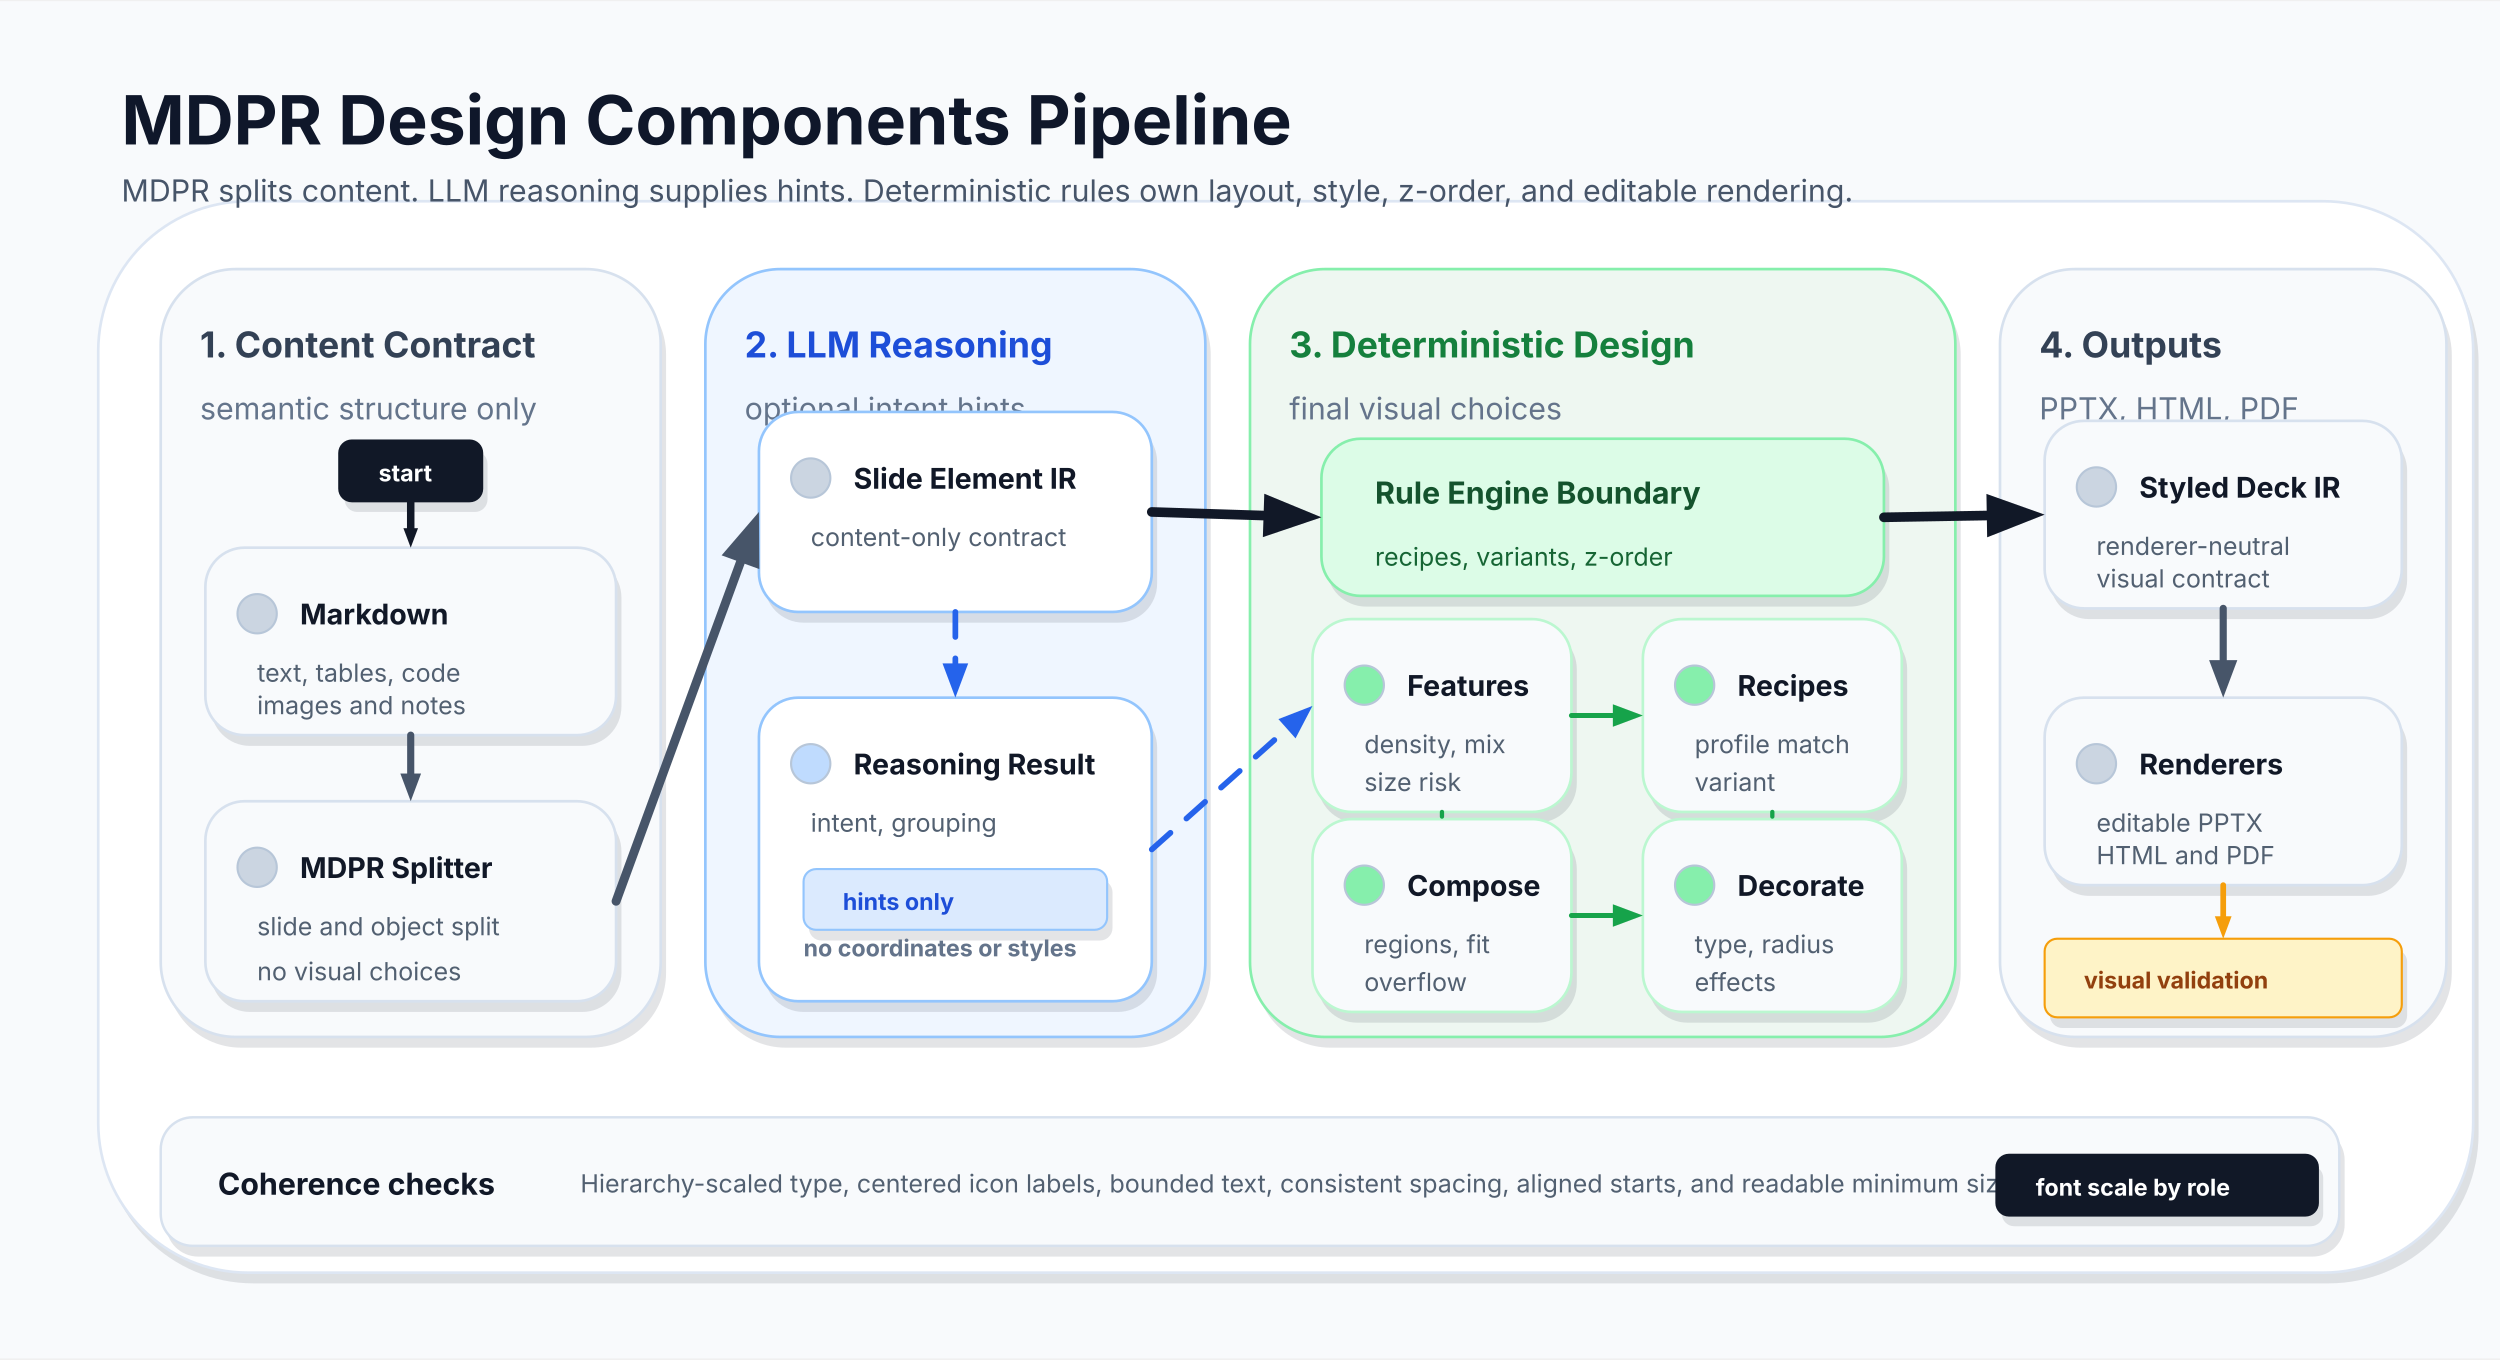
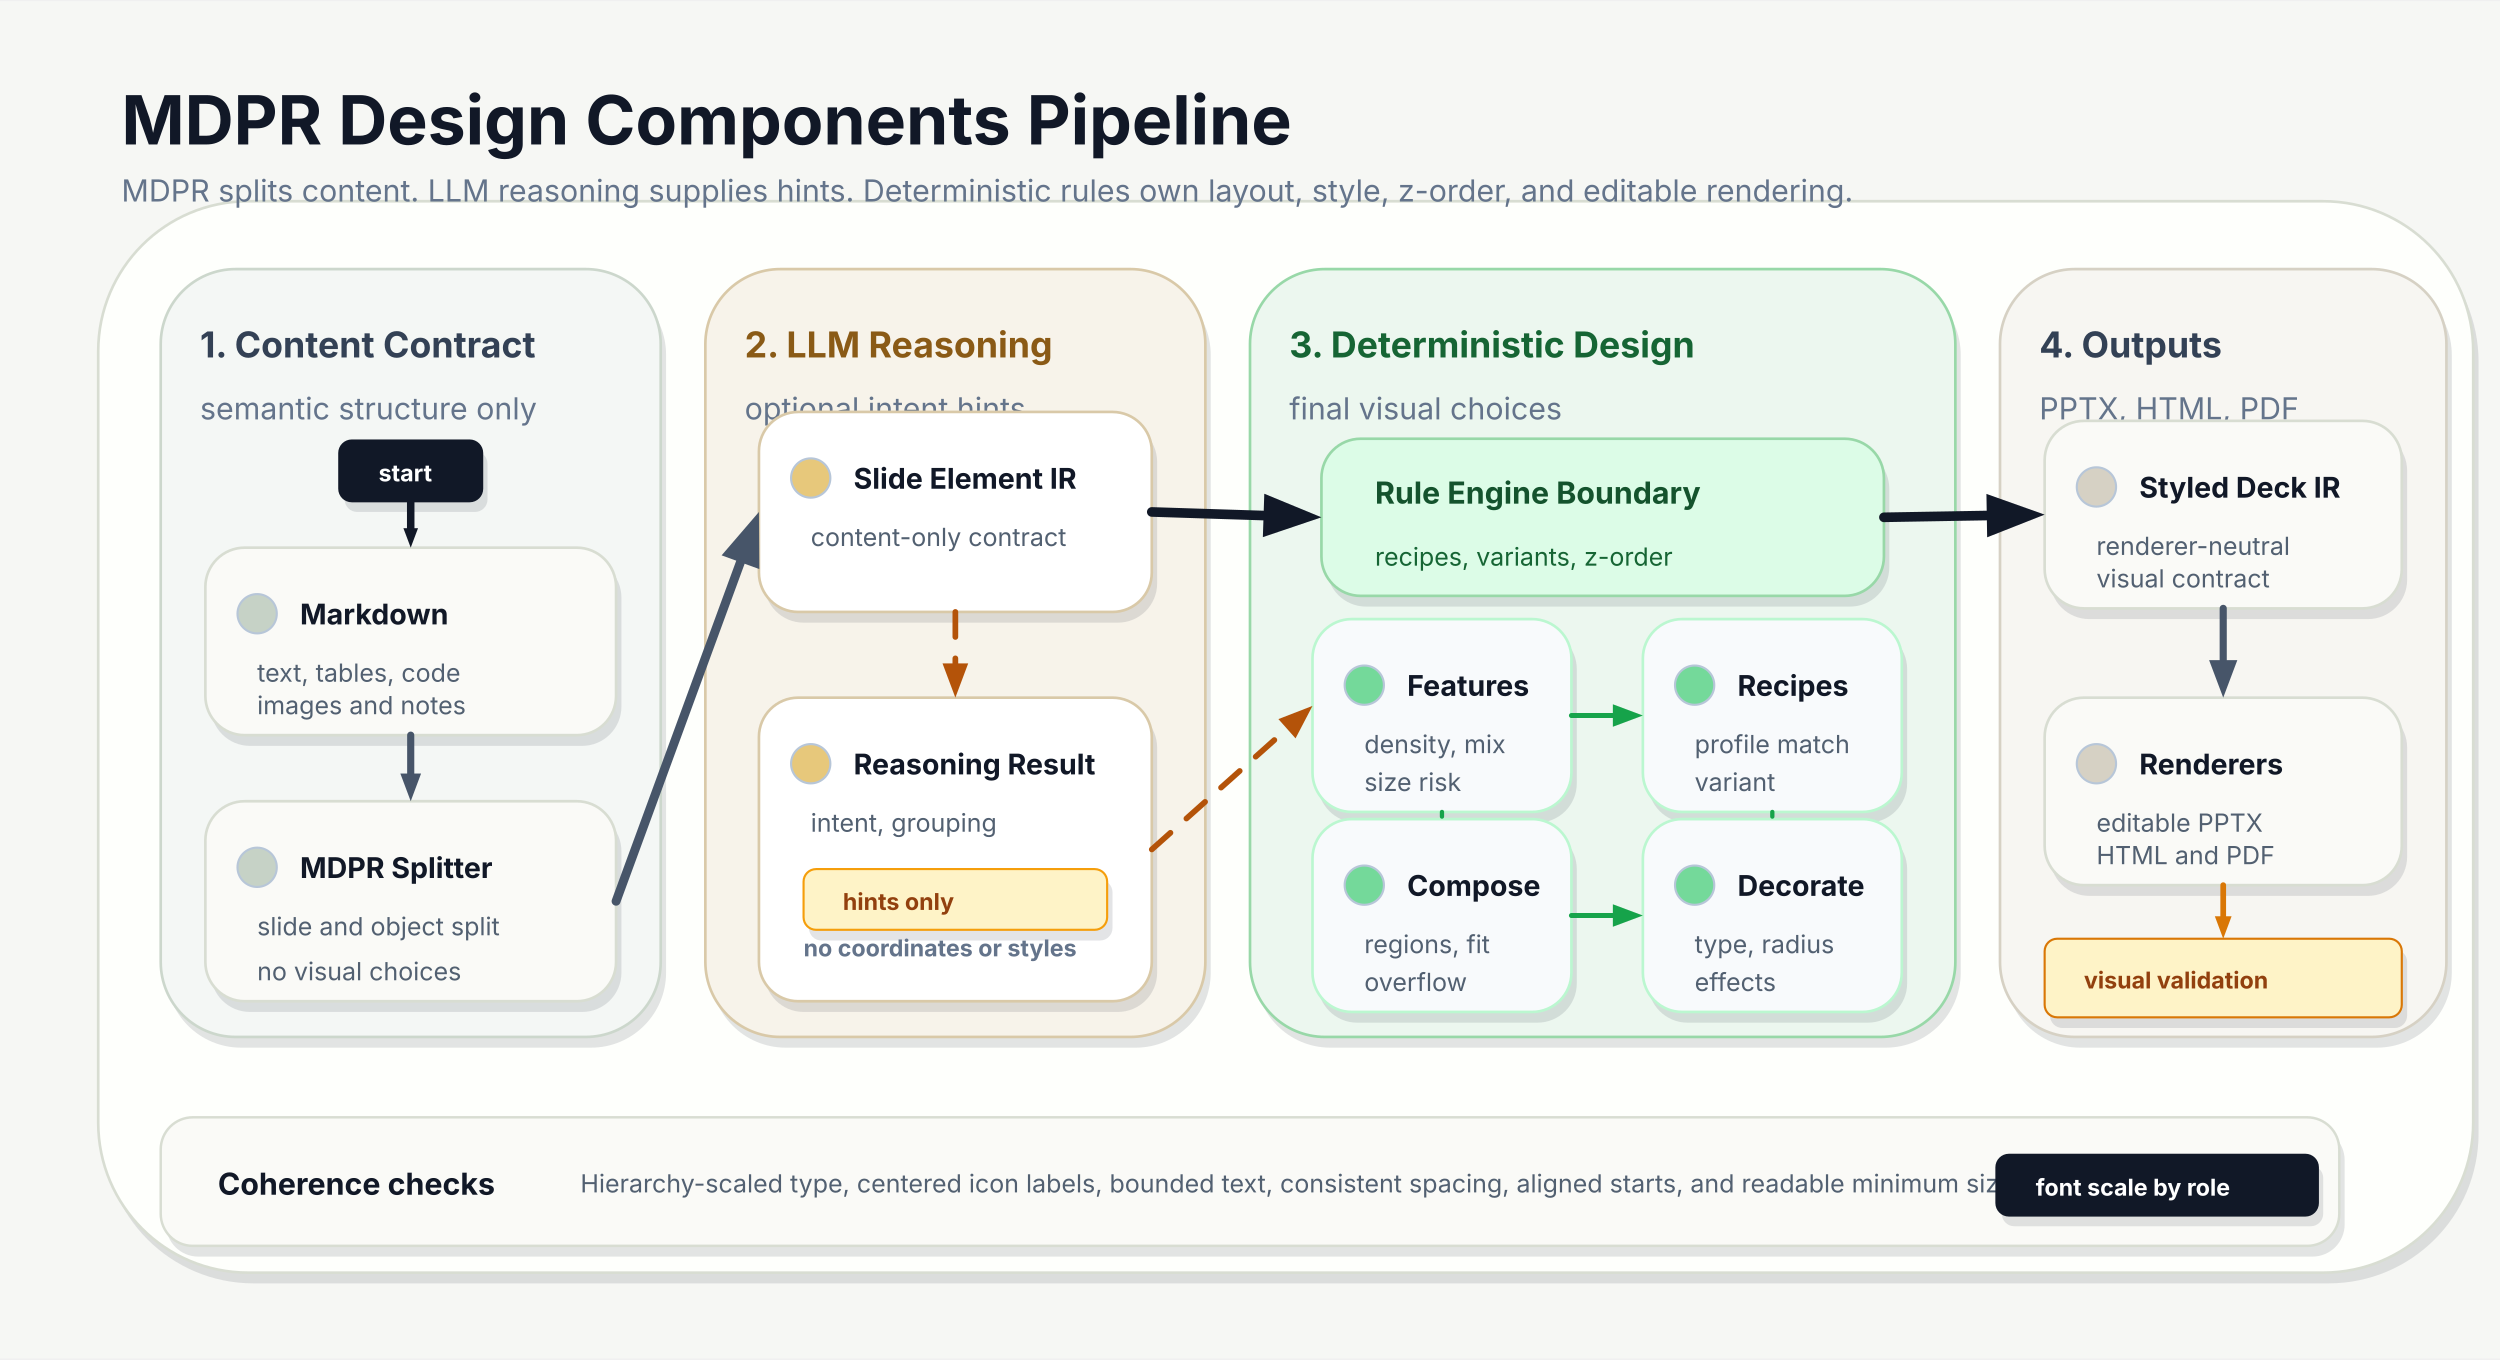
<svg xmlns="http://www.w3.org/2000/svg" width="2600" height="1414" viewBox="0 0 1400 760" role="img" aria-labelledby="title desc">
-   <rect id="z00_background" width="1400" height="760" fill="#F8FAFC" />
+   <rect id="z00_background" width="1400" height="760" fill="#F6F7F4" />
  <rect id="z01_canvas_shadow" x="58.0" y="118.0" width="1330.0" height="600.0" rx="84.0" fill="#0F172A" opacity="0.12" />
-   <rect id="z01_canvas" x="55.0" y="112.0" width="1330.0" height="600.0" rx="84.0" fill="#FFFFFF" stroke="#DDE6F3" stroke-width="1.5" />
-   <text id="header_title" x="68.0" y="66.0" fill="#0F172A" font-family="Inter, Segoe UI, Arial, sans-serif" font-size="38" font-weight="700" dominant-baseline="middle">MDPR Design Components Pipeline</text>
-   <text id="header_subtitle" x="68.0" y="106.0" fill="#475569" font-family="Inter, Segoe UI, Arial, sans-serif" font-size="17" font-weight="400" dominant-baseline="middle">MDPR splits content. LLM reasoning supplies hints. Deterministic rules own layout, style, z-order, and editable rendering.</text>
+   <rect id="z01_canvas" x="55.0" y="112.0" width="1330.0" height="600.0" rx="84.0" fill="#FEFFFC" stroke="#D8DDD2" stroke-width="1.5" />
+   <text id="header_title" x="68.0" y="66.0" fill="#111827" font-family="Inter, Segoe UI, Arial, sans-serif" font-size="38" font-weight="700" dominant-baseline="middle">MDPR Design Components Pipeline</text>
+   <text id="header_subtitle" x="68.0" y="106.0" fill="#64748B" font-family="Inter, Segoe UI, Arial, sans-serif" font-size="17" font-weight="400" dominant-baseline="middle">MDPR splits content. LLM reasoning supplies hints. Deterministic rules own layout, style, z-order, and editable rendering.</text>
  <rect id="zone_content_panel_shadow" x="93.0" y="156.0" width="280.0" height="430.0" rx="42.0" fill="#0F172A" opacity="0.12" />
-   <rect id="zone_content_panel" x="90.0" y="150.0" width="280.0" height="430.0" rx="42.0" fill="#F8FAFC" stroke="#D7E1EE" stroke-width="1.5" />
+   <rect id="zone_content_panel" x="90.0" y="150.0" width="280.0" height="430.0" rx="42.0" fill="#F4F7F5" stroke="#CCD7CC" stroke-width="1.5" />
  <text id="zone_content_title" x="112.0" y="192.0" fill="#334155" font-family="Inter, Segoe UI, Arial, sans-serif" font-size="20" font-weight="700" dominant-baseline="middle">1. Content Contract</text>
  <text id="zone_content_subtitle" x="112.0" y="228.0" fill="#64748B" font-family="Inter, Segoe UI, Arial, sans-serif" font-size="17" font-weight="400" dominant-baseline="middle">semantic structure only</text>
  <rect id="zone_reasoning_panel_shadow" x="398.0" y="156.0" width="280.0" height="430.0" rx="42.0" fill="#0F172A" opacity="0.12" />
-   <rect id="zone_reasoning_panel" x="395.0" y="150.0" width="280.0" height="430.0" rx="42.0" fill="#EFF6FF" stroke="#93C5FD" stroke-width="1.5" />
-   <text id="zone_reasoning_title" x="417.0" y="192.0" fill="#1D4ED8" font-family="Inter, Segoe UI, Arial, sans-serif" font-size="20" font-weight="700" dominant-baseline="middle">2. LLM Reasoning</text>
+   <rect id="zone_reasoning_panel" x="395.0" y="150.0" width="280.0" height="430.0" rx="42.0" fill="#F7F3EA" stroke="#D9C9A8" stroke-width="1.5" />
+   <text id="zone_reasoning_title" x="417.0" y="192.0" fill="#8A5A16" font-family="Inter, Segoe UI, Arial, sans-serif" font-size="20" font-weight="700" dominant-baseline="middle">2. LLM Reasoning</text>
  <text id="zone_reasoning_subtitle" x="417.0" y="228.0" fill="#64748B" font-family="Inter, Segoe UI, Arial, sans-serif" font-size="17" font-weight="400" dominant-baseline="middle">optional intent hints</text>
  <rect id="zone_rules_panel_shadow" x="703.0" y="156.0" width="395.0" height="430.0" rx="42.0" fill="#0F172A" opacity="0.12" />
-   <rect id="zone_rules_panel" x="700.0" y="150.0" width="395.0" height="430.0" rx="42.0" fill="#EEF7F1" stroke="#86EFAC" stroke-width="1.5" />
-   <text id="zone_rules_title" x="722.0" y="192.0" fill="#15803D" font-family="Inter, Segoe UI, Arial, sans-serif" font-size="20" font-weight="700" dominant-baseline="middle">3. Deterministic Design</text>
+   <rect id="zone_rules_panel" x="700.0" y="150.0" width="395.0" height="430.0" rx="42.0" fill="#ECF7EF" stroke="#98D8A8" stroke-width="1.5" />
+   <text id="zone_rules_title" x="722.0" y="192.0" fill="#166534" font-family="Inter, Segoe UI, Arial, sans-serif" font-size="20" font-weight="700" dominant-baseline="middle">3. Deterministic Design</text>
  <text id="zone_rules_subtitle" x="722.0" y="228.0" fill="#64748B" font-family="Inter, Segoe UI, Arial, sans-serif" font-size="17" font-weight="400" dominant-baseline="middle">final visual choices</text>
  <rect id="zone_outputs_panel_shadow" x="1123.0" y="156.0" width="250.0" height="430.0" rx="42.0" fill="#0F172A" opacity="0.12" />
-   <rect id="zone_outputs_panel" x="1120.0" y="150.0" width="250.0" height="430.0" rx="42.0" fill="#F8FAFC" stroke="#D7E1EE" stroke-width="1.5" />
+   <rect id="zone_outputs_panel" x="1120.0" y="150.0" width="250.0" height="430.0" rx="42.0" fill="#F7F6F2" stroke="#D6D1C4" stroke-width="1.5" />
  <text id="zone_outputs_title" x="1142.0" y="192.0" fill="#334155" font-family="Inter, Segoe UI, Arial, sans-serif" font-size="20" font-weight="700" dominant-baseline="middle">4. Outputs</text>
  <text id="zone_outputs_subtitle" x="1142.0" y="228.0" fill="#64748B" font-family="Inter, Segoe UI, Arial, sans-serif" font-size="17" font-weight="400" dominant-baseline="middle">PPTX, HTML, PDF</text>
  <rect id="start_flag_shadow" x="193.0" y="252.0" width="80.0" height="34.0" rx="7.0" fill="#0F172A" opacity="0.12" />
  <rect id="start_flag" x="190.0" y="246.0" width="80.0" height="34.0" rx="7.0" fill="#111827" stroke="#111827" stroke-width="1.2" />
  <text id="start_flag_text" x="212.0" y="264.0" fill="#FFFFFF" font-family="Inter, Segoe UI, Arial, sans-serif" font-size="13" font-weight="700" dominant-baseline="middle">start</text>
  <rect id="markdown_card_shadow" x="118.0" y="312.0" width="230.0" height="105.0" rx="22.0" fill="#0F172A" opacity="0.12" />
-   <rect id="markdown_card" x="115.0" y="306.0" width="230.0" height="105.0" rx="22.0" fill="#F8FAFC" stroke="#D7E1EE" stroke-width="1.5" />
-   <circle id="markdown_dot" cx="144.0" cy="343.0" r="11" fill="#CBD5E1" stroke="#B7C6D8" stroke-width="1.2" />
+   <rect id="markdown_card" x="115.0" y="306.0" width="230.0" height="105.0" rx="22.0" fill="#FAFAF7" stroke="#D8DDD2" stroke-width="1.5" />
+   <circle id="markdown_dot" cx="144.0" cy="343.0" r="11" fill="#C6D2C6" stroke="#B7C6D8" stroke-width="1.2" />
  <text id="markdown_title" x="168.0" y="343.0" fill="#111827" font-family="Inter, Segoe UI, Arial, sans-serif" font-size="16" font-weight="700" dominant-baseline="middle">Markdown</text>
  <text id="markdown_line_0" x="144.0" y="376.0" fill="#526071" font-family="Inter, Segoe UI, Arial, sans-serif" font-size="14" font-weight="400" dominant-baseline="middle">text, tables, code</text>
  <text id="markdown_line_1" x="144.0" y="394.2" fill="#526071" font-family="Inter, Segoe UI, Arial, sans-serif" font-size="14" font-weight="400" dominant-baseline="middle">images and notes</text>
  <rect id="splitter_card_shadow" x="118.0" y="454.0" width="230.0" height="112.0" rx="22.0" fill="#0F172A" opacity="0.12" />
-   <rect id="splitter_card" x="115.0" y="448.0" width="230.0" height="112.0" rx="22.0" fill="#F8FAFC" stroke="#D7E1EE" stroke-width="1.5" />
-   <circle id="splitter_dot" cx="144.0" cy="485.0" r="11" fill="#CBD5E1" stroke="#B7C6D8" stroke-width="1.2" />
+   <rect id="splitter_card" x="115.0" y="448.0" width="230.0" height="112.0" rx="22.0" fill="#FAFAF7" stroke="#D8DDD2" stroke-width="1.5" />
+   <circle id="splitter_dot" cx="144.0" cy="485.0" r="11" fill="#C6D2C6" stroke="#B7C6D8" stroke-width="1.2" />
  <text id="splitter_title" x="168.0" y="485.0" fill="#111827" font-family="Inter, Segoe UI, Arial, sans-serif" font-size="16" font-weight="700" dominant-baseline="middle">MDPR Splitter</text>
  <text id="splitter_line_0" x="144.0" y="518.0" fill="#526071" font-family="Inter, Segoe UI, Arial, sans-serif" font-size="14" font-weight="400" dominant-baseline="middle">slide and object split</text>
  <text id="splitter_line_1" x="144.0" y="543.2" fill="#526071" font-family="Inter, Segoe UI, Arial, sans-serif" font-size="14" font-weight="400" dominant-baseline="middle">no visual choices</text>
  <path id="main_start_markdown" d="M230.0,280.0 L230.0,297.0" fill="none" stroke="#111827" stroke-width="4.2" stroke-linecap="round" stroke-linejoin="round" />
  <polygon id="main_start_markdown_head" points="230.0,306.0 225.9,295.1 234.1,295.1" fill="#111827" />
  <path id="main_markdown_splitter" d="M230.0,411.0 L230.0,435.3" fill="none" stroke="#475569" stroke-width="4.0" stroke-linecap="round" stroke-linejoin="round" />
  <polygon id="main_markdown_splitter_head" points="230.0,448.0 224.2,432.5 235.8,432.5" fill="#475569" />
  <rect id="ir_core_card_shadow" x="428.0" y="236.0" width="220.0" height="112.0" rx="22.0" fill="#0F172A" opacity="0.12" />
-   <rect id="ir_core_card" x="425.0" y="230.0" width="220.0" height="112.0" rx="22.0" fill="#FFFFFF" stroke="#93C5FD" stroke-width="1.5" />
-   <circle id="ir_core_dot" cx="454.0" cy="267.0" r="11" fill="#CBD5E1" stroke="#B7C6D8" stroke-width="1.2" />
+   <rect id="ir_core_card" x="425.0" y="230.0" width="220.0" height="112.0" rx="22.0" fill="#FFFFFF" stroke="#D9C9A8" stroke-width="1.5" />
+   <circle id="ir_core_dot" cx="454.0" cy="267.0" r="11" fill="#E7C87B" stroke="#B7C6D8" stroke-width="1.2" />
  <text id="ir_core_title" x="478.0" y="267.0" fill="#111827" font-family="Inter, Segoe UI, Arial, sans-serif" font-size="16" font-weight="700" dominant-baseline="middle">Slide Element IR</text>
  <text id="ir_core_line_0" x="454.0" y="300.0" fill="#526071" font-family="Inter, Segoe UI, Arial, sans-serif" font-size="14" font-weight="400" dominant-baseline="middle">content-only contract</text>
  <rect id="reasoning_card_shadow" x="428.0" y="396.0" width="220.0" height="170.0" rx="22.0" fill="#0F172A" opacity="0.12" />
-   <rect id="reasoning_card" x="425.0" y="390.0" width="220.0" height="170.0" rx="22.0" fill="#FFFFFF" stroke="#93C5FD" stroke-width="1.5" />
-   <circle id="reasoning_dot" cx="454.0" cy="427.0" r="11" fill="#BFDBFE" stroke="#B7C6D8" stroke-width="1.2" />
+   <rect id="reasoning_card" x="425.0" y="390.0" width="220.0" height="170.0" rx="22.0" fill="#FFFFFF" stroke="#D9C9A8" stroke-width="1.5" />
+   <circle id="reasoning_dot" cx="454.0" cy="427.0" r="11" fill="#E7C87B" stroke="#B7C6D8" stroke-width="1.2" />
  <text id="reasoning_title" x="478.0" y="427.0" fill="#111827" font-family="Inter, Segoe UI, Arial, sans-serif" font-size="16" font-weight="700" dominant-baseline="middle">Reasoning Result</text>
  <text id="reasoning_line_0" x="454.0" y="460.0" fill="#526071" font-family="Inter, Segoe UI, Arial, sans-serif" font-size="14" font-weight="400" dominant-baseline="middle">intent, grouping</text>
  <rect id="reasoning_guard_shadow" x="453.0" y="492.0" width="170.0" height="34.0" rx="7.0" fill="#0F172A" opacity="0.12" />
-   <rect id="reasoning_guard" x="450.0" y="486.0" width="170.0" height="34.0" rx="7.0" fill="#DBEAFE" stroke="#93C5FD" stroke-width="1.2" />
-   <text id="reasoning_guard_text" x="472.0" y="504.0" fill="#1D4ED8" font-family="Inter, Segoe UI, Arial, sans-serif" font-size="13" font-weight="700" dominant-baseline="middle">hints only</text>
+   <rect id="reasoning_guard" x="450.0" y="486.0" width="170.0" height="34.0" rx="7.0" fill="#FEF3C7" stroke="#F59E0B" stroke-width="1.2" />
+   <text id="reasoning_guard_text" x="472.0" y="504.0" fill="#92400E" font-family="Inter, Segoe UI, Arial, sans-serif" font-size="13" font-weight="700" dominant-baseline="middle">hints only</text>
  <text id="reasoning_limit" x="450.0" y="530.0" fill="#64748B" font-family="Inter, Segoe UI, Arial, sans-serif" font-size="13" font-weight="700" dominant-baseline="middle">no coordinates or styles</text>
  <path id="main_splitter_ir" d="M345.0,504.0 L416.5,309.1" fill="none" stroke="#475569" stroke-width="5.0" stroke-linecap="round" stroke-linejoin="round" />
  <polygon id="main_splitter_ir_head" points="425.0,286.0 425.2,318.0 404.1,310.3" fill="#475569" />
-   <path id="hint_ir_reasoning" d="M535.0,342.0 L535.0,374.3" fill="none" stroke="#2563EB" stroke-width="3.2" stroke-linecap="round" stroke-linejoin="round" stroke-dasharray="14 12" />
-   <polygon id="hint_ir_reasoning_head" points="535.0,390.0 527.8,370.8 542.2,370.8" fill="#2563EB" />
+   <path id="hint_ir_reasoning" d="M535.0,342.0 L535.0,374.3" fill="none" stroke="#B45309" stroke-width="3.2" stroke-linecap="round" stroke-linejoin="round" stroke-dasharray="14 12" />
+   <polygon id="hint_ir_reasoning_head" points="535.0,390.0 527.8,370.8 542.2,370.8" fill="#B45309" />
  <rect id="rule_engine_card_shadow" x="743.0" y="251.0" width="315.0" height="88.0" rx="22.0" fill="#0F172A" opacity="0.12" />
-   <rect id="rule_engine_card" x="740.0" y="245.0" width="315.0" height="88.0" rx="22.0" fill="#DCFCE7" stroke="#86EFAC" stroke-width="1.5" />
+   <rect id="rule_engine_card" x="740.0" y="245.0" width="315.0" height="88.0" rx="22.0" fill="#DCFCE7" stroke="#98D8A8" stroke-width="1.5" />
  <text id="rule_engine_title" x="770.0" y="275.0" fill="#14532D" font-family="Inter, Segoe UI, Arial, sans-serif" font-size="17" font-weight="700" dominant-baseline="middle">Rule Engine Boundary</text>
  <text id="rule_engine_body" x="770.0" y="311.0" fill="#166534" font-family="Inter, Segoe UI, Arial, sans-serif" font-size="14" font-weight="400" dominant-baseline="middle">recipes, variants, z-order</text>
  <rect id="features_card_shadow" x="738.0" y="352.0" width="145.0" height="108.0" rx="22.0" fill="#0F172A" opacity="0.12" />
  <rect id="features_card" x="735.0" y="346.0" width="145.0" height="108.0" rx="22.0" fill="#F8FAFC" stroke="#BBF7D0" stroke-width="1.5" />
-   <circle id="features_dot" cx="764.0" cy="383.0" r="11" fill="#86EFAC" stroke="#B7C6D8" stroke-width="1.2" />
+   <circle id="features_dot" cx="764.0" cy="383.0" r="11" fill="#74D99A" stroke="#B7C6D8" stroke-width="1.2" />
  <text id="features_title" x="788.0" y="383.0" fill="#111827" font-family="Inter, Segoe UI, Arial, sans-serif" font-size="16" font-weight="700" dominant-baseline="middle">Features</text>
  <text id="features_line_0" x="764.0" y="416.0" fill="#526071" font-family="Inter, Segoe UI, Arial, sans-serif" font-size="14" font-weight="400" dominant-baseline="middle">density, mix</text>
  <text id="features_line_1" x="764.0" y="437.2" fill="#526071" font-family="Inter, Segoe UI, Arial, sans-serif" font-size="14" font-weight="400" dominant-baseline="middle">size risk</text>
  <rect id="recipes_card_shadow" x="923.0" y="352.0" width="145.0" height="108.0" rx="22.0" fill="#0F172A" opacity="0.12" />
  <rect id="recipes_card" x="920.0" y="346.0" width="145.0" height="108.0" rx="22.0" fill="#F8FAFC" stroke="#BBF7D0" stroke-width="1.5" />
-   <circle id="recipes_dot" cx="949.0" cy="383.0" r="11" fill="#86EFAC" stroke="#B7C6D8" stroke-width="1.2" />
+   <circle id="recipes_dot" cx="949.0" cy="383.0" r="11" fill="#74D99A" stroke="#B7C6D8" stroke-width="1.2" />
  <text id="recipes_title" x="973.0" y="383.0" fill="#111827" font-family="Inter, Segoe UI, Arial, sans-serif" font-size="16" font-weight="700" dominant-baseline="middle">Recipes</text>
  <text id="recipes_line_0" x="949.0" y="416.0" fill="#526071" font-family="Inter, Segoe UI, Arial, sans-serif" font-size="14" font-weight="400" dominant-baseline="middle">profile match</text>
  <text id="recipes_line_1" x="949.0" y="437.2" fill="#526071" font-family="Inter, Segoe UI, Arial, sans-serif" font-size="14" font-weight="400" dominant-baseline="middle">variant</text>
  <rect id="compose_card_shadow" x="738.0" y="464.0" width="145.0" height="108.0" rx="22.0" fill="#0F172A" opacity="0.12" />
  <rect id="compose_card" x="735.0" y="458.0" width="145.0" height="108.0" rx="22.0" fill="#F8FAFC" stroke="#BBF7D0" stroke-width="1.5" />
-   <circle id="compose_dot" cx="764.0" cy="495.0" r="11" fill="#86EFAC" stroke="#B7C6D8" stroke-width="1.2" />
+   <circle id="compose_dot" cx="764.0" cy="495.0" r="11" fill="#74D99A" stroke="#B7C6D8" stroke-width="1.2" />
  <text id="compose_title" x="788.0" y="495.0" fill="#111827" font-family="Inter, Segoe UI, Arial, sans-serif" font-size="16" font-weight="700" dominant-baseline="middle">Compose</text>
  <text id="compose_line_0" x="764.0" y="528.0" fill="#526071" font-family="Inter, Segoe UI, Arial, sans-serif" font-size="14" font-weight="400" dominant-baseline="middle">regions, fit</text>
  <text id="compose_line_1" x="764.0" y="549.2" fill="#526071" font-family="Inter, Segoe UI, Arial, sans-serif" font-size="14" font-weight="400" dominant-baseline="middle">overflow</text>
  <rect id="decorate_card_shadow" x="923.0" y="464.0" width="145.0" height="108.0" rx="22.0" fill="#0F172A" opacity="0.12" />
  <rect id="decorate_card" x="920.0" y="458.0" width="145.0" height="108.0" rx="22.0" fill="#F8FAFC" stroke="#BBF7D0" stroke-width="1.5" />
-   <circle id="decorate_dot" cx="949.0" cy="495.0" r="11" fill="#86EFAC" stroke="#B7C6D8" stroke-width="1.2" />
+   <circle id="decorate_dot" cx="949.0" cy="495.0" r="11" fill="#74D99A" stroke="#B7C6D8" stroke-width="1.2" />
  <text id="decorate_title" x="973.0" y="495.0" fill="#111827" font-family="Inter, Segoe UI, Arial, sans-serif" font-size="16" font-weight="700" dominant-baseline="middle">Decorate</text>
  <text id="decorate_line_0" x="949.0" y="528.0" fill="#526071" font-family="Inter, Segoe UI, Arial, sans-serif" font-size="14" font-weight="400" dominant-baseline="middle">type, radius</text>
  <text id="decorate_line_1" x="949.0" y="549.2" fill="#526071" font-family="Inter, Segoe UI, Arial, sans-serif" font-size="14" font-weight="400" dominant-baseline="middle">effects</text>
  <path id="main_ir_rules" d="M645.0,286.0 L713.4,288.2" fill="none" stroke="#111827" stroke-width="5.4" stroke-linecap="round" stroke-linejoin="round" />
  <polygon id="main_ir_rules_head" points="740.0,289.0 707.2,300.1 708.0,275.8" fill="#111827" />
-   <path id="hint_reasoning_rules" d="M645.0,475.0 L723.3,405.1" fill="none" stroke="#2563EB" stroke-width="3.2" stroke-linecap="round" stroke-linejoin="round" stroke-dasharray="14 12" />
-   <polygon id="hint_reasoning_rules_head" points="735.0,394.6 725.5,412.8 715.9,402.0" fill="#2563EB" />
+   <path id="hint_reasoning_rules" d="M645.0,475.0 L723.3,405.1" fill="none" stroke="#B45309" stroke-width="3.2" stroke-linecap="round" stroke-linejoin="round" stroke-dasharray="14 12" />
+   <polygon id="hint_reasoning_rules_head" points="735.0,394.6 725.5,412.8 715.9,402.0" fill="#B45309" />
  <path id="rule_features_recipes" d="M880.0,400.0 L906.2,400.0" fill="none" stroke="#16A34A" stroke-width="2.8" stroke-linecap="round" stroke-linejoin="round" />
  <polygon id="rule_features_recipes_head" points="920.0,400.0 903.2,406.3 903.2,393.7" fill="#16A34A" />
  <path id="rule_features_compose" d="M807.5,454.0 L807.5,456.6" fill="none" stroke="#16A34A" stroke-width="2.4" stroke-linecap="round" stroke-linejoin="round" />
  <path id="rule_recipes_decorate" d="M992.5,454.0 L992.5,456.6" fill="none" stroke="#16A34A" stroke-width="2.4" stroke-linecap="round" stroke-linejoin="round" />
  <path id="rule_compose_decorate" d="M880.0,512.0 L906.2,512.0" fill="none" stroke="#16A34A" stroke-width="2.8" stroke-linecap="round" stroke-linejoin="round" />
  <polygon id="rule_compose_decorate_head" points="920.0,512.0 903.2,518.3 903.2,505.7" fill="#16A34A" />
  <rect id="styled_ir_card_shadow" x="1148.0" y="241.0" width="200.0" height="105.0" rx="22.0" fill="#0F172A" opacity="0.12" />
-   <rect id="styled_ir_card" x="1145.0" y="235.0" width="200.0" height="105.0" rx="22.0" fill="#F8FAFC" stroke="#D7E1EE" stroke-width="1.5" />
-   <circle id="styled_ir_dot" cx="1174.0" cy="272.0" r="11" fill="#CBD5E1" stroke="#B7C6D8" stroke-width="1.2" />
+   <rect id="styled_ir_card" x="1145.0" y="235.0" width="200.0" height="105.0" rx="22.0" fill="#FAFAF7" stroke="#D8DDD2" stroke-width="1.5" />
+   <circle id="styled_ir_dot" cx="1174.0" cy="272.0" r="11" fill="#D6D1C4" stroke="#B7C6D8" stroke-width="1.2" />
  <text id="styled_ir_title" x="1198.0" y="272.0" fill="#111827" font-family="Inter, Segoe UI, Arial, sans-serif" font-size="16" font-weight="700" dominant-baseline="middle">Styled Deck IR</text>
  <text id="styled_ir_line_0" x="1174.0" y="305.0" fill="#526071" font-family="Inter, Segoe UI, Arial, sans-serif" font-size="14" font-weight="400" dominant-baseline="middle">renderer-neutral</text>
  <text id="styled_ir_line_1" x="1174.0" y="323.2" fill="#526071" font-family="Inter, Segoe UI, Arial, sans-serif" font-size="14" font-weight="400" dominant-baseline="middle">visual contract</text>
  <rect id="renderers_card_shadow" x="1148.0" y="396.0" width="200.0" height="105.0" rx="22.0" fill="#0F172A" opacity="0.12" />
-   <rect id="renderers_card" x="1145.0" y="390.0" width="200.0" height="105.0" rx="22.0" fill="#F8FAFC" stroke="#D7E1EE" stroke-width="1.5" />
-   <circle id="renderers_dot" cx="1174.0" cy="427.0" r="11" fill="#CBD5E1" stroke="#B7C6D8" stroke-width="1.2" />
+   <rect id="renderers_card" x="1145.0" y="390.0" width="200.0" height="105.0" rx="22.0" fill="#FAFAF7" stroke="#D8DDD2" stroke-width="1.5" />
+   <circle id="renderers_dot" cx="1174.0" cy="427.0" r="11" fill="#D6D1C4" stroke="#B7C6D8" stroke-width="1.2" />
  <text id="renderers_title" x="1198.0" y="427.0" fill="#111827" font-family="Inter, Segoe UI, Arial, sans-serif" font-size="16" font-weight="700" dominant-baseline="middle">Renderers</text>
  <text id="renderers_line_0" x="1174.0" y="460.0" fill="#526071" font-family="Inter, Segoe UI, Arial, sans-serif" font-size="14" font-weight="400" dominant-baseline="middle">editable PPTX</text>
  <text id="renderers_line_1" x="1174.0" y="478.2" fill="#526071" font-family="Inter, Segoe UI, Arial, sans-serif" font-size="14" font-weight="400" dominant-baseline="middle">HTML and PDF</text>
  <rect id="visual_check_shadow" x="1148.0" y="531.0" width="200.0" height="44.0" rx="7.0" fill="#0F172A" opacity="0.12" />
-   <rect id="visual_check" x="1145.0" y="525.0" width="200.0" height="44.0" rx="7.0" fill="#FEF3C7" stroke="#F59E0B" stroke-width="1.2" />
+   <rect id="visual_check" x="1145.0" y="525.0" width="200.0" height="44.0" rx="7.0" fill="#FEF3C7" stroke="#D97706" stroke-width="1.2" />
  <text id="visual_check_text" x="1167.0" y="548.0" fill="#92400E" font-family="Inter, Segoe UI, Arial, sans-serif" font-size="13" font-weight="700" dominant-baseline="middle">visual validation</text>
  <path id="main_rules_styled_ir" d="M1055.0,289.0 L1118.4,287.9" fill="none" stroke="#111827" stroke-width="5.4" stroke-linecap="round" stroke-linejoin="round" />
  <polygon id="main_rules_styled_ir_head" points="1145.0,287.5 1112.8,300.2 1112.4,275.9" fill="#111827" />
  <path id="main_styled_renderers" d="M1245.0,340.0 L1245.0,372.8" fill="none" stroke="#475569" stroke-width="4.0" stroke-linecap="round" stroke-linejoin="round" />
  <polygon id="main_styled_renderers_head" points="1245.0,390.0 1237.1,369.0 1252.9,369.0" fill="#475569" />
-   <path id="validation_loop" d="M1245.0,495.0 L1245.0,514.7" fill="none" stroke="#F59E0B" stroke-width="3.2" stroke-linecap="round" stroke-linejoin="round" />
-   <polygon id="validation_loop_head" points="1245.0,525.0 1240.3,512.4 1249.7,512.4" fill="#F59E0B" />
+   <path id="validation_loop" d="M1245.0,495.0 L1245.0,514.7" fill="none" stroke="#D97706" stroke-width="3.2" stroke-linecap="round" stroke-linejoin="round" />
+   <polygon id="validation_loop_head" points="1245.0,525.0 1240.3,512.4 1249.7,512.4" fill="#D97706" />
  <rect id="coherence_band_shadow" x="93.0" y="631.0" width="1220.0" height="72.0" rx="18.0" fill="#0F172A" opacity="0.12" />
-   <rect id="coherence_band" x="90.0" y="625.0" width="1220.0" height="72.0" rx="18.0" fill="#F8FAFC" stroke="#D7E1EE" stroke-width="1.4" />
+   <rect id="coherence_band" x="90.0" y="625.0" width="1220.0" height="72.0" rx="18.0" fill="#FAFAF7" stroke="#D8DDD2" stroke-width="1.4" />
  <text id="coherence_title" x="122.0" y="662.0" fill="#111827" font-family="Inter, Segoe UI, Arial, sans-serif" font-size="17" font-weight="700" dominant-baseline="middle">Coherence checks</text>
  <text id="coherence_body" x="325.0" y="662.0" fill="#526071" font-family="Inter, Segoe UI, Arial, sans-serif" font-size="14" font-weight="400" dominant-baseline="middle">Hierarchy-scaled type, centered icon labels, bounded text, consistent spacing, aligned starts, and readable minimum sizes.</text>
  <rect id="font_badge_shadow" x="1121.0" y="652.0" width="180.0" height="34.0" rx="7.0" fill="#0F172A" opacity="0.12" />
  <rect id="font_badge" x="1118.0" y="646.0" width="180.0" height="34.0" rx="7.0" fill="#111827" stroke="#111827" stroke-width="1.2" />
  <text id="font_badge_text" x="1140.0" y="664.0" fill="#FFFFFF" font-family="Inter, Segoe UI, Arial, sans-serif" font-size="13" font-weight="700" dominant-baseline="middle">font scale by role</text>
</svg>
